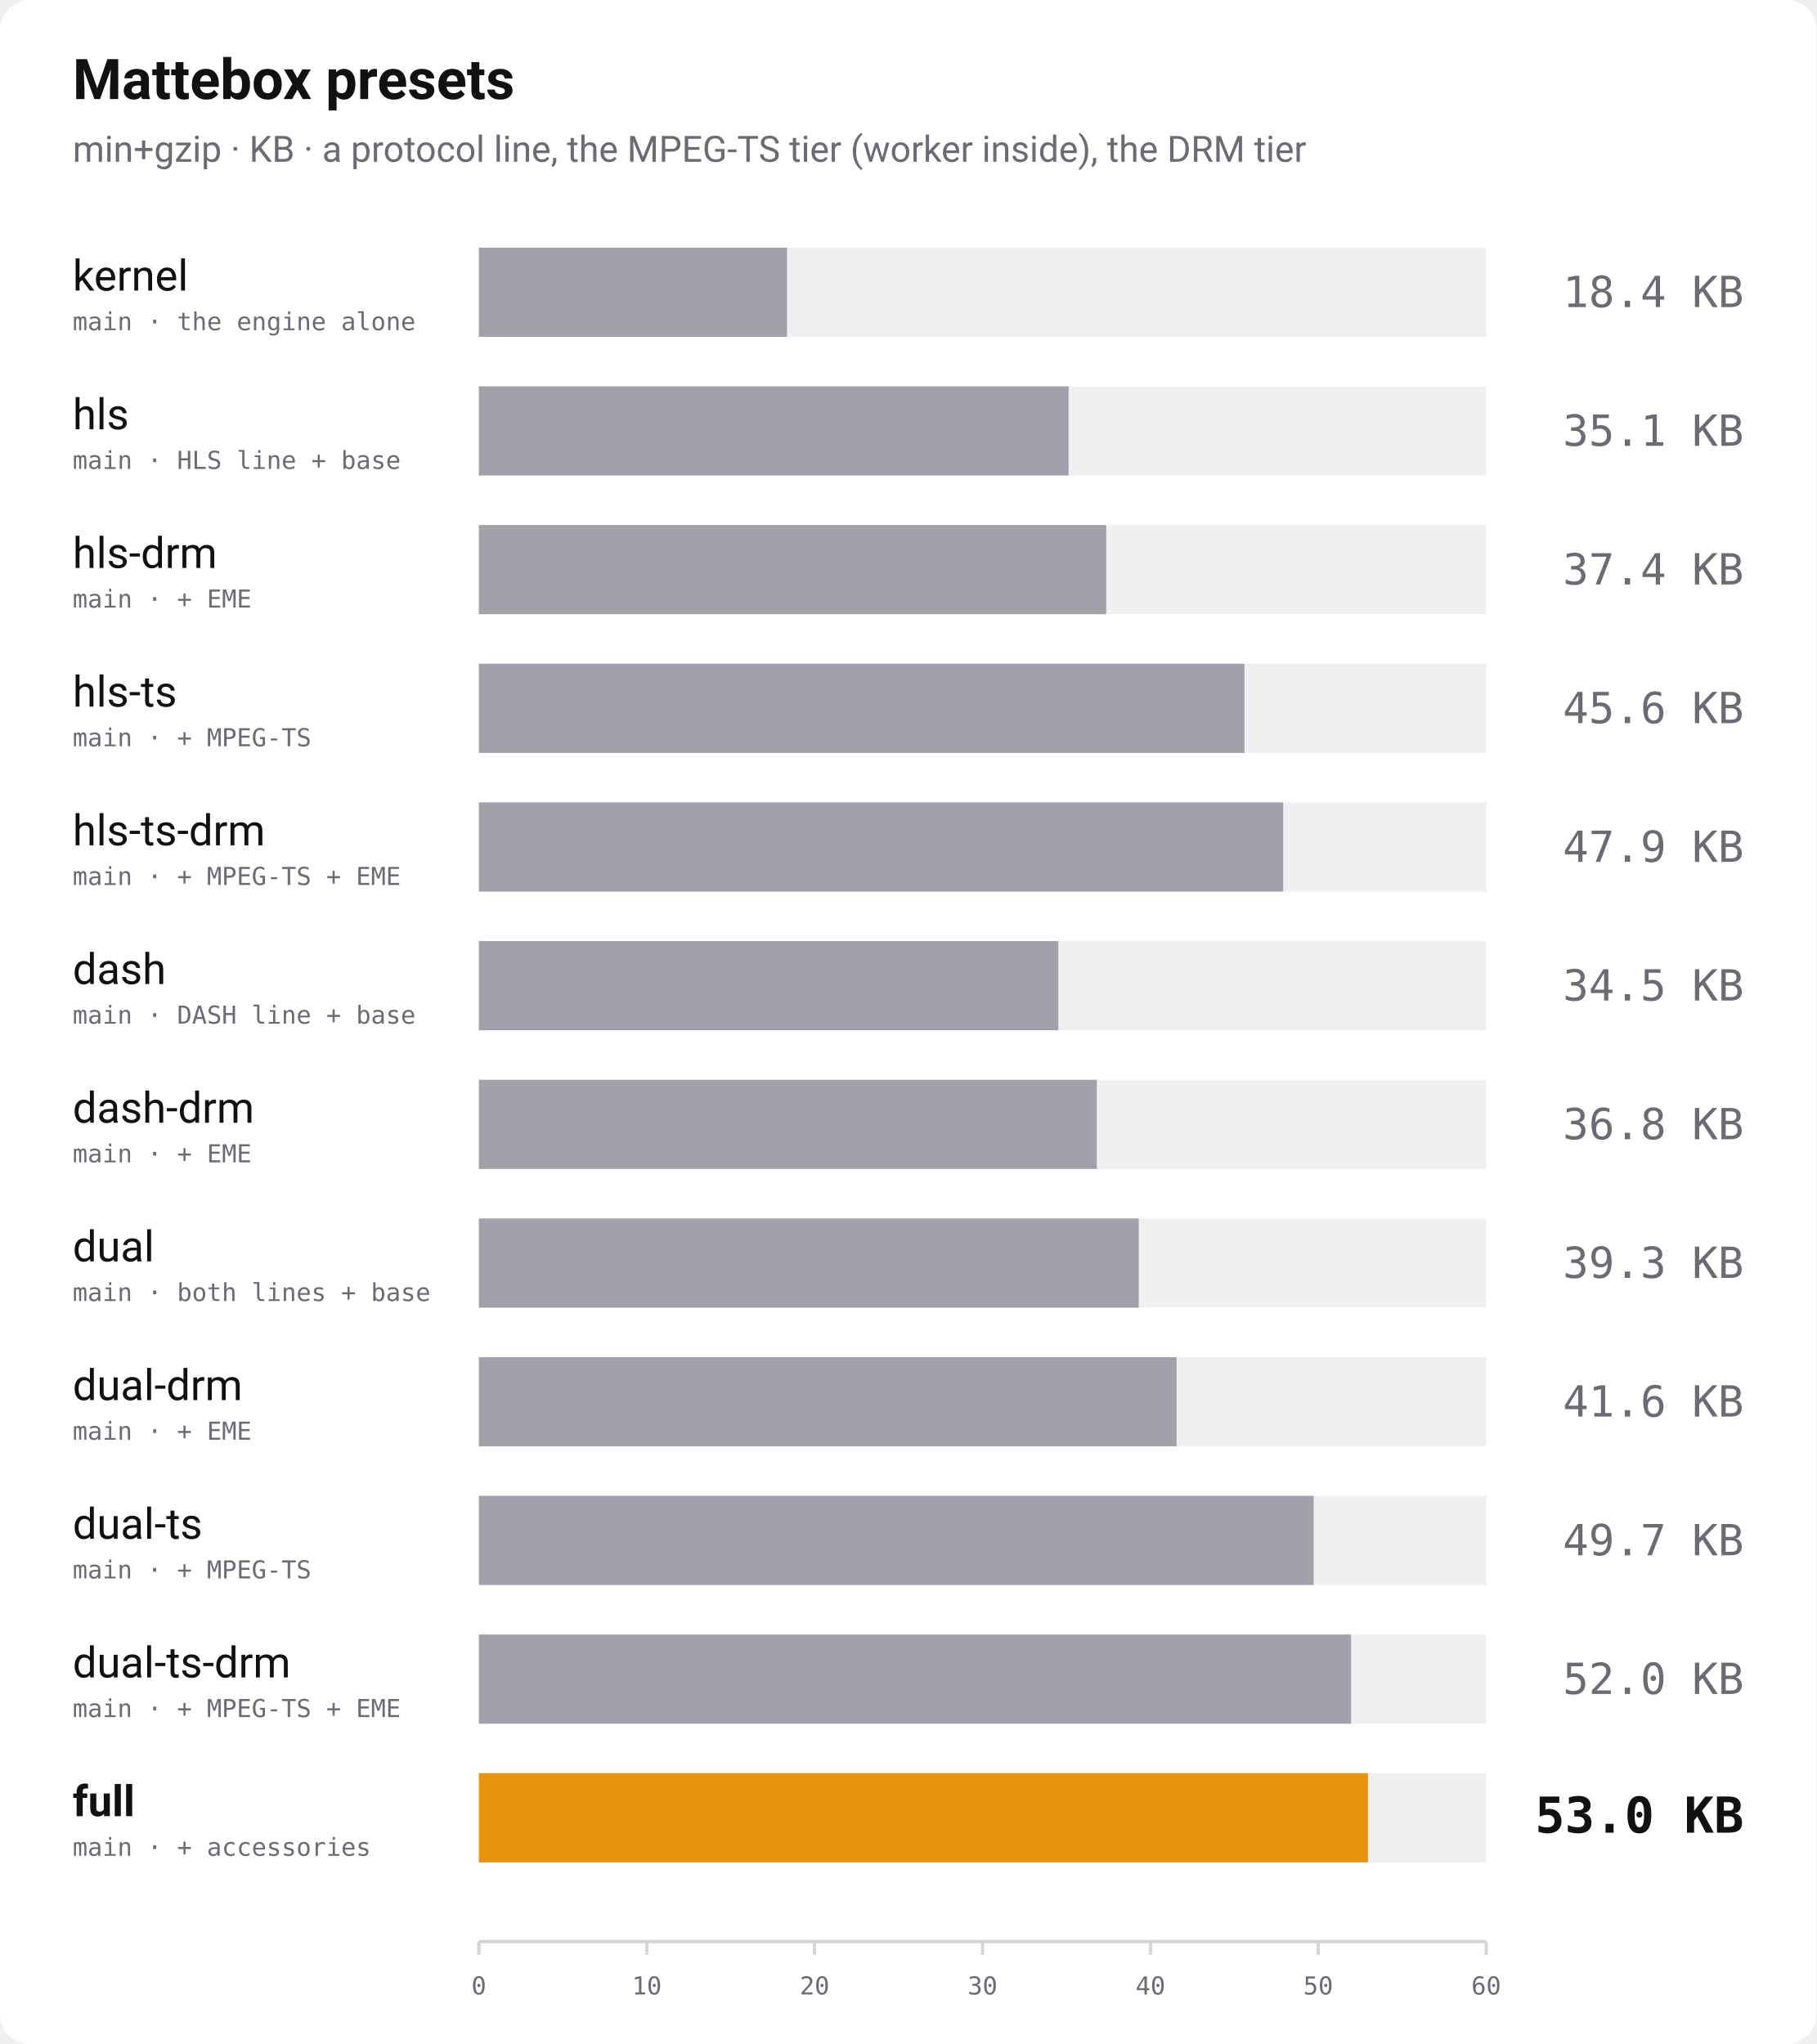
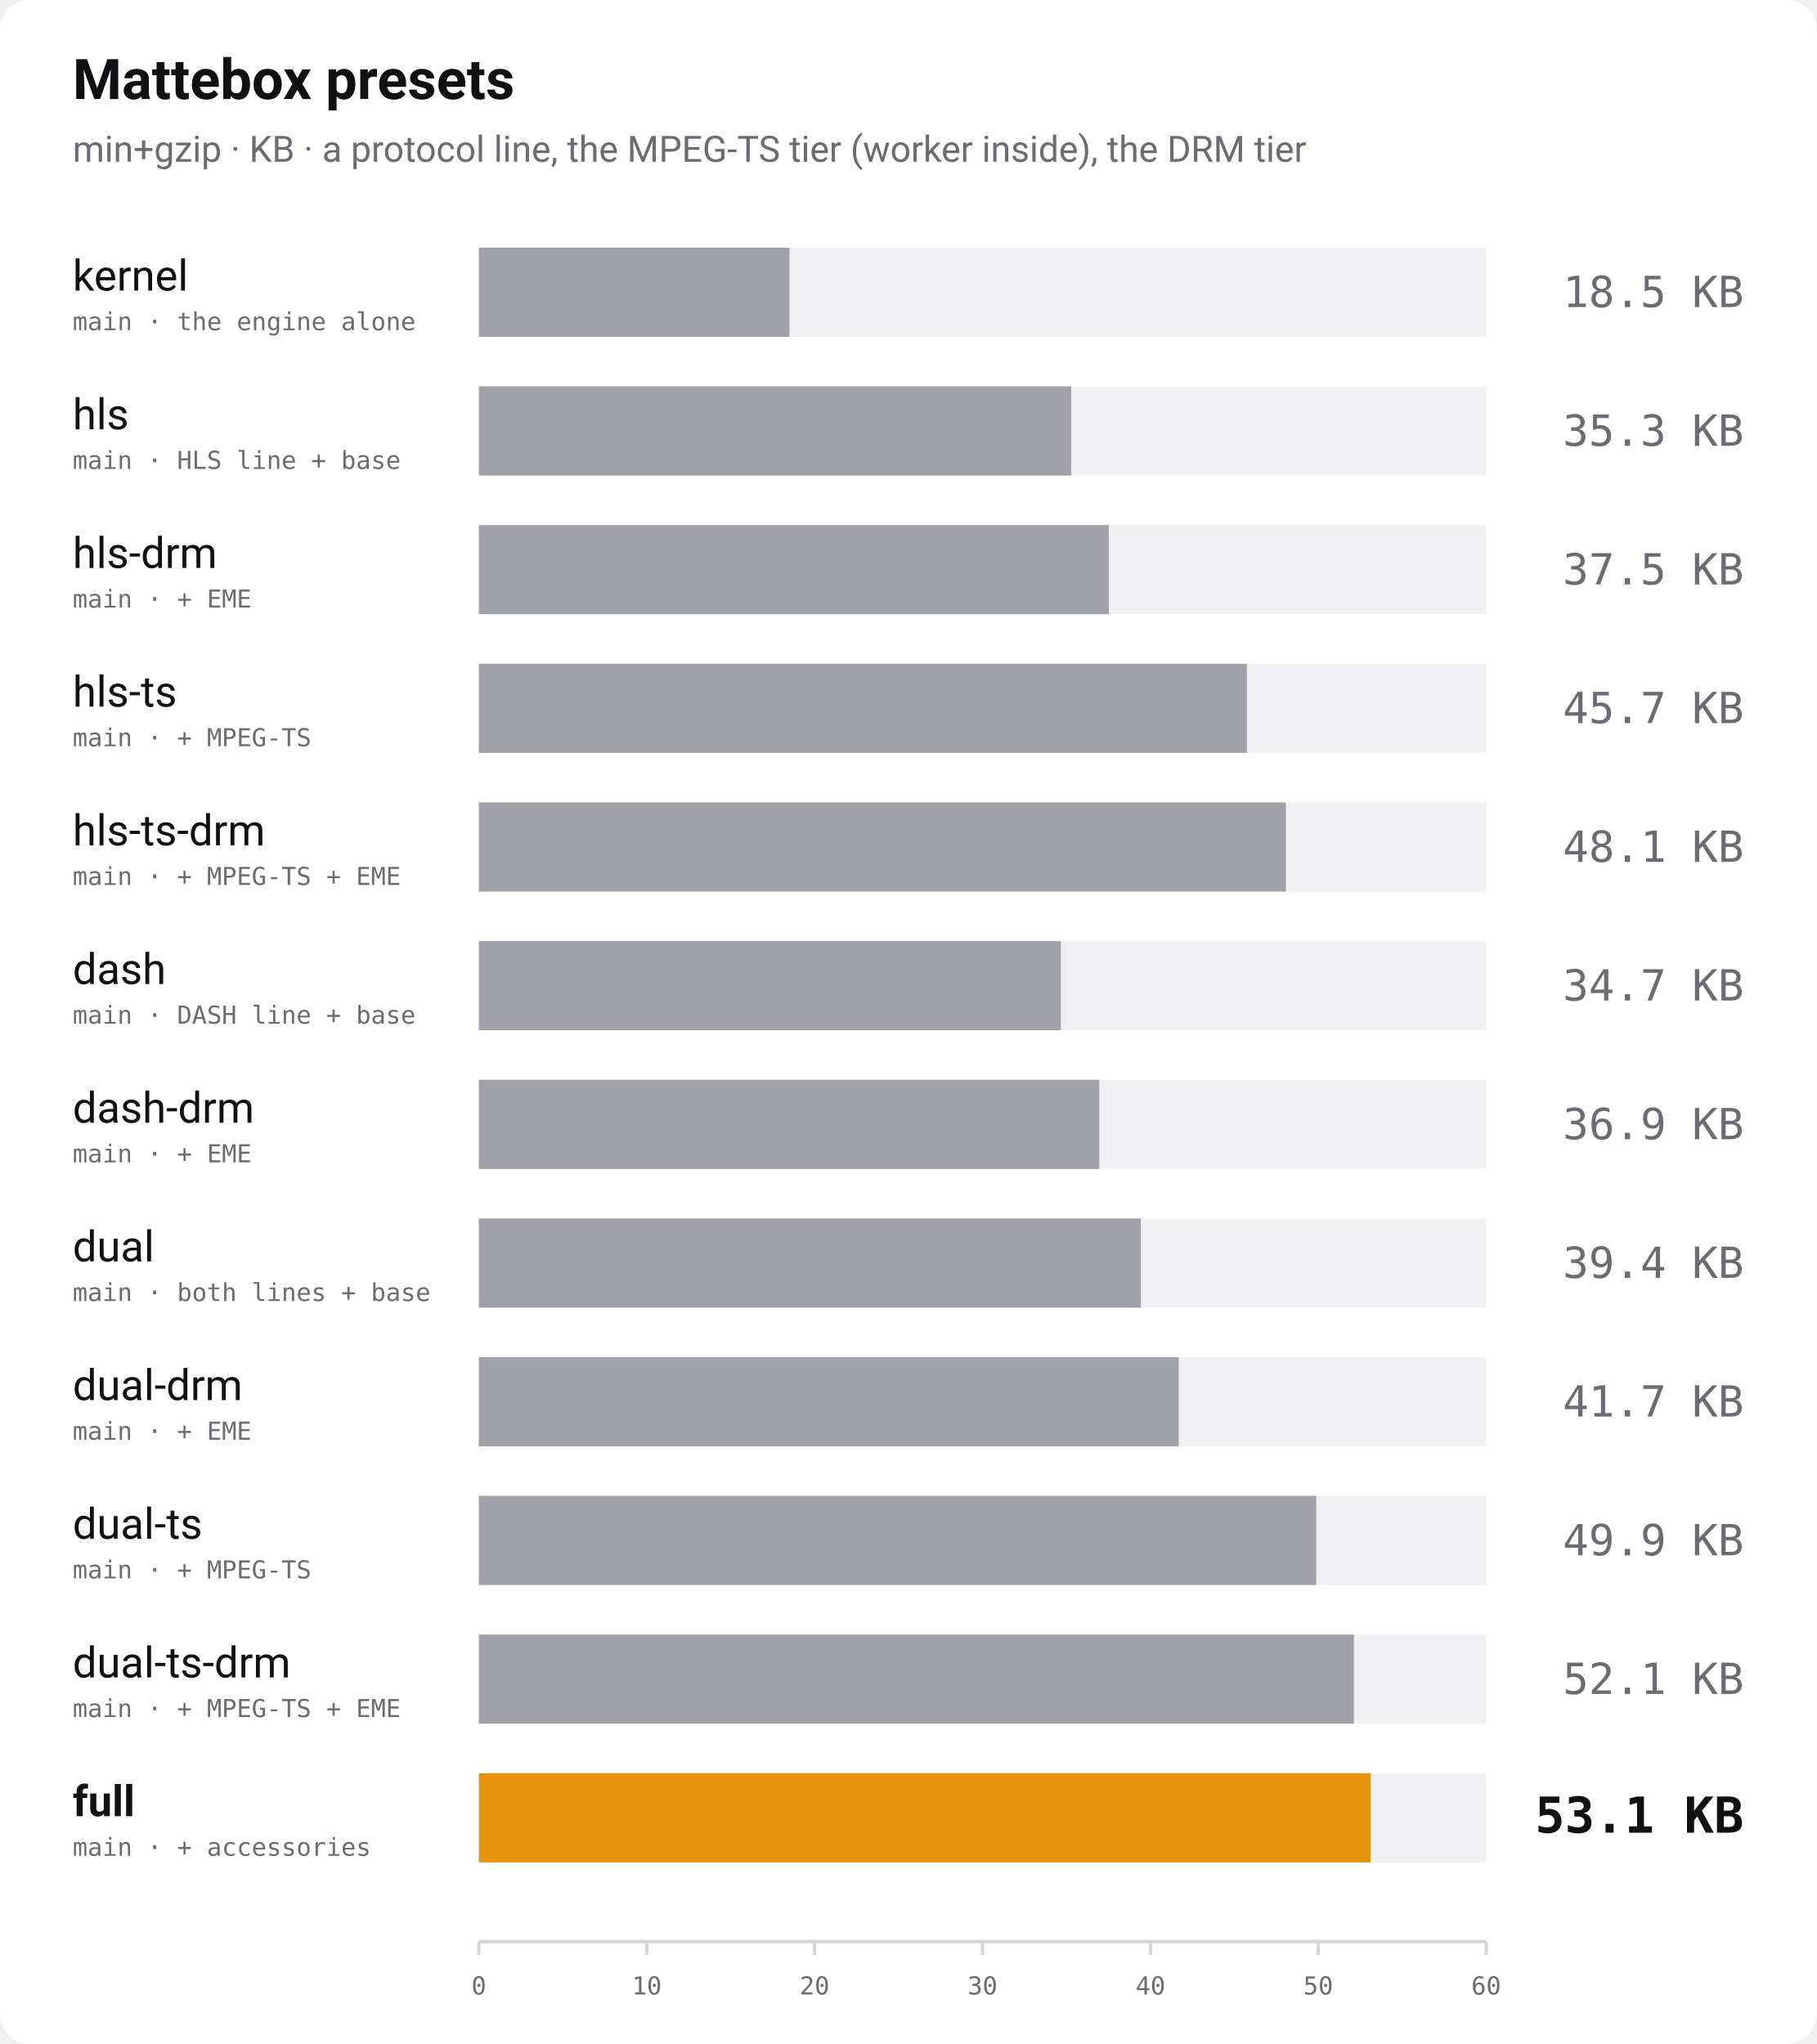
<svg xmlns="http://www.w3.org/2000/svg" width="1100" height="1238" viewBox="0 0 1100 1238" role="img" aria-label="Bundle size of every Mattebox preset, min+gzip">
  <rect width="1100" height="1238" rx="18" fill="#ffffff" />
  <text x="44" y="60" font-family="-apple-system, 'Segoe UI', Roboto, Helvetica, Arial, sans-serif" font-size="34" font-weight="700" fill="#111114">Mattebox presets</text>
  <text x="44" y="98" font-family="-apple-system, 'Segoe UI', Roboto, Helvetica, Arial, sans-serif" font-size="22" fill="#6b6b74">min+gzip · KB · a protocol line, the MPEG-TS tier (worker inside), the DRM tier</text>
  <text x="44" y="176" font-family="-apple-system, 'Segoe UI', Roboto, Helvetica, Arial, sans-serif" font-size="26" font-weight="400" fill="#111114">kernel</text>
  <text x="44" y="200" font-family="ui-monospace, 'SF Mono', Menlo, Consolas, monospace" font-size="15" fill="#6b6b74">main · the engine alone</text>
  <rect x="290" y="150" width="610" height="54" fill="#f0f0f3" />
-   <rect x="290" y="150" width="186.6" height="54" fill="#a1a1aa" />
-   <text x="1056" y="186" text-anchor="end" font-family="ui-monospace, 'SF Mono', Menlo, Consolas, monospace" font-size="26" font-weight="400" fill="#6b6b74">18.4 KB</text>
+   <rect x="290" y="150" width="188.1" height="54" fill="#a1a1aa" />
+   <text x="1056" y="186" text-anchor="end" font-family="ui-monospace, 'SF Mono', Menlo, Consolas, monospace" font-size="26" font-weight="400" fill="#6b6b74">18.5 KB</text>
  <text x="44" y="260" font-family="-apple-system, 'Segoe UI', Roboto, Helvetica, Arial, sans-serif" font-size="26" font-weight="400" fill="#111114">hls</text>
  <text x="44" y="284" font-family="ui-monospace, 'SF Mono', Menlo, Consolas, monospace" font-size="15" fill="#6b6b74">main · HLS line + base</text>
  <rect x="290" y="234" width="610" height="54" fill="#f0f0f3" />
-   <rect x="290" y="234" width="357.1" height="54" fill="#a1a1aa" />
-   <text x="1056" y="270" text-anchor="end" font-family="ui-monospace, 'SF Mono', Menlo, Consolas, monospace" font-size="26" font-weight="400" fill="#6b6b74">35.1 KB</text>
+   <rect x="290" y="234" width="358.7" height="54" fill="#a1a1aa" />
+   <text x="1056" y="270" text-anchor="end" font-family="ui-monospace, 'SF Mono', Menlo, Consolas, monospace" font-size="26" font-weight="400" fill="#6b6b74">35.3 KB</text>
  <text x="44" y="344" font-family="-apple-system, 'Segoe UI', Roboto, Helvetica, Arial, sans-serif" font-size="26" font-weight="400" fill="#111114">hls-drm</text>
  <text x="44" y="368" font-family="ui-monospace, 'SF Mono', Menlo, Consolas, monospace" font-size="15" fill="#6b6b74">main · + EME</text>
  <rect x="290" y="318" width="610" height="54" fill="#f0f0f3" />
-   <rect x="290" y="318" width="379.9" height="54" fill="#a1a1aa" />
-   <text x="1056" y="354" text-anchor="end" font-family="ui-monospace, 'SF Mono', Menlo, Consolas, monospace" font-size="26" font-weight="400" fill="#6b6b74">37.4 KB</text>
+   <rect x="290" y="318" width="381.5" height="54" fill="#a1a1aa" />
+   <text x="1056" y="354" text-anchor="end" font-family="ui-monospace, 'SF Mono', Menlo, Consolas, monospace" font-size="26" font-weight="400" fill="#6b6b74">37.5 KB</text>
  <text x="44" y="428" font-family="-apple-system, 'Segoe UI', Roboto, Helvetica, Arial, sans-serif" font-size="26" font-weight="400" fill="#111114">hls-ts</text>
  <text x="44" y="452" font-family="ui-monospace, 'SF Mono', Menlo, Consolas, monospace" font-size="15" fill="#6b6b74">main · + MPEG-TS</text>
  <rect x="290" y="402" width="610" height="54" fill="#f0f0f3" />
-   <rect x="290" y="402" width="463.6" height="54" fill="#a1a1aa" />
-   <text x="1056" y="438" text-anchor="end" font-family="ui-monospace, 'SF Mono', Menlo, Consolas, monospace" font-size="26" font-weight="400" fill="#6b6b74">45.6 KB</text>
+   <rect x="290" y="402" width="465.1" height="54" fill="#a1a1aa" />
+   <text x="1056" y="438" text-anchor="end" font-family="ui-monospace, 'SF Mono', Menlo, Consolas, monospace" font-size="26" font-weight="400" fill="#6b6b74">45.7 KB</text>
  <text x="44" y="512" font-family="-apple-system, 'Segoe UI', Roboto, Helvetica, Arial, sans-serif" font-size="26" font-weight="400" fill="#111114">hls-ts-drm</text>
  <text x="44" y="536" font-family="ui-monospace, 'SF Mono', Menlo, Consolas, monospace" font-size="15" fill="#6b6b74">main · + MPEG-TS + EME</text>
  <rect x="290" y="486" width="610" height="54" fill="#f0f0f3" />
-   <rect x="290" y="486" width="487.1" height="54" fill="#a1a1aa" />
-   <text x="1056" y="522" text-anchor="end" font-family="ui-monospace, 'SF Mono', Menlo, Consolas, monospace" font-size="26" font-weight="400" fill="#6b6b74">47.9 KB</text>
+   <rect x="290" y="486" width="488.7" height="54" fill="#a1a1aa" />
+   <text x="1056" y="522" text-anchor="end" font-family="ui-monospace, 'SF Mono', Menlo, Consolas, monospace" font-size="26" font-weight="400" fill="#6b6b74">48.1 KB</text>
  <text x="44" y="596" font-family="-apple-system, 'Segoe UI', Roboto, Helvetica, Arial, sans-serif" font-size="26" font-weight="400" fill="#111114">dash</text>
  <text x="44" y="620" font-family="ui-monospace, 'SF Mono', Menlo, Consolas, monospace" font-size="15" fill="#6b6b74">main · DASH line + base</text>
  <rect x="290" y="570" width="610" height="54" fill="#f0f0f3" />
-   <rect x="290" y="570" width="350.9" height="54" fill="#a1a1aa" />
-   <text x="1056" y="606" text-anchor="end" font-family="ui-monospace, 'SF Mono', Menlo, Consolas, monospace" font-size="26" font-weight="400" fill="#6b6b74">34.5 KB</text>
+   <rect x="290" y="570" width="352.4" height="54" fill="#a1a1aa" />
+   <text x="1056" y="606" text-anchor="end" font-family="ui-monospace, 'SF Mono', Menlo, Consolas, monospace" font-size="26" font-weight="400" fill="#6b6b74">34.7 KB</text>
  <text x="44" y="680" font-family="-apple-system, 'Segoe UI', Roboto, Helvetica, Arial, sans-serif" font-size="26" font-weight="400" fill="#111114">dash-drm</text>
  <text x="44" y="704" font-family="ui-monospace, 'SF Mono', Menlo, Consolas, monospace" font-size="15" fill="#6b6b74">main · + EME</text>
  <rect x="290" y="654" width="610" height="54" fill="#f0f0f3" />
-   <rect x="290" y="654" width="374.2" height="54" fill="#a1a1aa" />
-   <text x="1056" y="690" text-anchor="end" font-family="ui-monospace, 'SF Mono', Menlo, Consolas, monospace" font-size="26" font-weight="400" fill="#6b6b74">36.8 KB</text>
+   <rect x="290" y="654" width="375.7" height="54" fill="#a1a1aa" />
+   <text x="1056" y="690" text-anchor="end" font-family="ui-monospace, 'SF Mono', Menlo, Consolas, monospace" font-size="26" font-weight="400" fill="#6b6b74">36.9 KB</text>
  <text x="44" y="764" font-family="-apple-system, 'Segoe UI', Roboto, Helvetica, Arial, sans-serif" font-size="26" font-weight="400" fill="#111114">dual</text>
  <text x="44" y="788" font-family="ui-monospace, 'SF Mono', Menlo, Consolas, monospace" font-size="15" fill="#6b6b74">main · both lines + base</text>
  <rect x="290" y="738" width="610" height="54" fill="#f0f0f3" />
-   <rect x="290" y="738" width="399.6" height="54" fill="#a1a1aa" />
-   <text x="1056" y="774" text-anchor="end" font-family="ui-monospace, 'SF Mono', Menlo, Consolas, monospace" font-size="26" font-weight="400" fill="#6b6b74">39.3 KB</text>
+   <rect x="290" y="738" width="400.9" height="54" fill="#a1a1aa" />
+   <text x="1056" y="774" text-anchor="end" font-family="ui-monospace, 'SF Mono', Menlo, Consolas, monospace" font-size="26" font-weight="400" fill="#6b6b74">39.4 KB</text>
  <text x="44" y="848" font-family="-apple-system, 'Segoe UI', Roboto, Helvetica, Arial, sans-serif" font-size="26" font-weight="400" fill="#111114">dual-drm</text>
  <text x="44" y="872" font-family="ui-monospace, 'SF Mono', Menlo, Consolas, monospace" font-size="15" fill="#6b6b74">main · + EME</text>
  <rect x="290" y="822" width="610" height="54" fill="#f0f0f3" />
-   <rect x="290" y="822" width="422.5" height="54" fill="#a1a1aa" />
-   <text x="1056" y="858" text-anchor="end" font-family="ui-monospace, 'SF Mono', Menlo, Consolas, monospace" font-size="26" font-weight="400" fill="#6b6b74">41.6 KB</text>
+   <rect x="290" y="822" width="423.8" height="54" fill="#a1a1aa" />
+   <text x="1056" y="858" text-anchor="end" font-family="ui-monospace, 'SF Mono', Menlo, Consolas, monospace" font-size="26" font-weight="400" fill="#6b6b74">41.7 KB</text>
  <text x="44" y="932" font-family="-apple-system, 'Segoe UI', Roboto, Helvetica, Arial, sans-serif" font-size="26" font-weight="400" fill="#111114">dual-ts</text>
  <text x="44" y="956" font-family="ui-monospace, 'SF Mono', Menlo, Consolas, monospace" font-size="15" fill="#6b6b74">main · + MPEG-TS</text>
  <rect x="290" y="906" width="610" height="54" fill="#f0f0f3" />
-   <rect x="290" y="906" width="505.5" height="54" fill="#a1a1aa" />
-   <text x="1056" y="942" text-anchor="end" font-family="ui-monospace, 'SF Mono', Menlo, Consolas, monospace" font-size="26" font-weight="400" fill="#6b6b74">49.7 KB</text>
+   <rect x="290" y="906" width="507.1" height="54" fill="#a1a1aa" />
+   <text x="1056" y="942" text-anchor="end" font-family="ui-monospace, 'SF Mono', Menlo, Consolas, monospace" font-size="26" font-weight="400" fill="#6b6b74">49.9 KB</text>
  <text x="44" y="1016" font-family="-apple-system, 'Segoe UI', Roboto, Helvetica, Arial, sans-serif" font-size="26" font-weight="400" fill="#111114">dual-ts-drm</text>
  <text x="44" y="1040" font-family="ui-monospace, 'SF Mono', Menlo, Consolas, monospace" font-size="15" fill="#6b6b74">main · + MPEG-TS + EME</text>
  <rect x="290" y="990" width="610" height="54" fill="#f0f0f3" />
-   <rect x="290" y="990" width="528.2" height="54" fill="#a1a1aa" />
-   <text x="1056" y="1026" text-anchor="end" font-family="ui-monospace, 'SF Mono', Menlo, Consolas, monospace" font-size="26" font-weight="400" fill="#6b6b74">52.0 KB</text>
+   <rect x="290" y="990" width="529.9" height="54" fill="#a1a1aa" />
+   <text x="1056" y="1026" text-anchor="end" font-family="ui-monospace, 'SF Mono', Menlo, Consolas, monospace" font-size="26" font-weight="400" fill="#6b6b74">52.1 KB</text>
  <text x="44" y="1100" font-family="-apple-system, 'Segoe UI', Roboto, Helvetica, Arial, sans-serif" font-size="26" font-weight="700" fill="#111114">full</text>
  <text x="44" y="1124" font-family="ui-monospace, 'SF Mono', Menlo, Consolas, monospace" font-size="15" fill="#6b6b74">main · + accessories</text>
  <rect x="290" y="1074" width="610" height="54" fill="#f0f0f3" />
-   <rect x="290" y="1074" width="538.4" height="54" fill="#e8930c" />
-   <text x="1056" y="1110" text-anchor="end" font-family="ui-monospace, 'SF Mono', Menlo, Consolas, monospace" font-size="30" font-weight="700" fill="#111114">53.0 KB</text>
+   <rect x="290" y="1074" width="540.0" height="54" fill="#e8930c" />
+   <text x="1056" y="1110" text-anchor="end" font-family="ui-monospace, 'SF Mono', Menlo, Consolas, monospace" font-size="30" font-weight="700" fill="#111114">53.1 KB</text>
  <line x1="290" y1="1176" x2="900" y2="1176" stroke="#d4d4d9" stroke-width="2" />
  <line x1="290.0" y1="1176" x2="290.0" y2="1184" stroke="#d4d4d9" stroke-width="2" />
  <text x="290.0" y="1208" text-anchor="middle" font-family="ui-monospace, 'SF Mono', Menlo, Consolas, monospace" font-size="15" fill="#6b6b74">0</text>
  <line x1="391.7" y1="1176" x2="391.7" y2="1184" stroke="#d4d4d9" stroke-width="2" />
  <text x="391.7" y="1208" text-anchor="middle" font-family="ui-monospace, 'SF Mono', Menlo, Consolas, monospace" font-size="15" fill="#6b6b74">10</text>
  <line x1="493.3" y1="1176" x2="493.3" y2="1184" stroke="#d4d4d9" stroke-width="2" />
  <text x="493.3" y="1208" text-anchor="middle" font-family="ui-monospace, 'SF Mono', Menlo, Consolas, monospace" font-size="15" fill="#6b6b74">20</text>
  <line x1="595.0" y1="1176" x2="595.0" y2="1184" stroke="#d4d4d9" stroke-width="2" />
  <text x="595.0" y="1208" text-anchor="middle" font-family="ui-monospace, 'SF Mono', Menlo, Consolas, monospace" font-size="15" fill="#6b6b74">30</text>
  <line x1="696.7" y1="1176" x2="696.7" y2="1184" stroke="#d4d4d9" stroke-width="2" />
  <text x="696.7" y="1208" text-anchor="middle" font-family="ui-monospace, 'SF Mono', Menlo, Consolas, monospace" font-size="15" fill="#6b6b74">40</text>
  <line x1="798.3" y1="1176" x2="798.3" y2="1184" stroke="#d4d4d9" stroke-width="2" />
  <text x="798.3" y="1208" text-anchor="middle" font-family="ui-monospace, 'SF Mono', Menlo, Consolas, monospace" font-size="15" fill="#6b6b74">50</text>
  <line x1="900.0" y1="1176" x2="900.0" y2="1184" stroke="#d4d4d9" stroke-width="2" />
  <text x="900.0" y="1208" text-anchor="middle" font-family="ui-monospace, 'SF Mono', Menlo, Consolas, monospace" font-size="15" fill="#6b6b74">60</text>
</svg>
